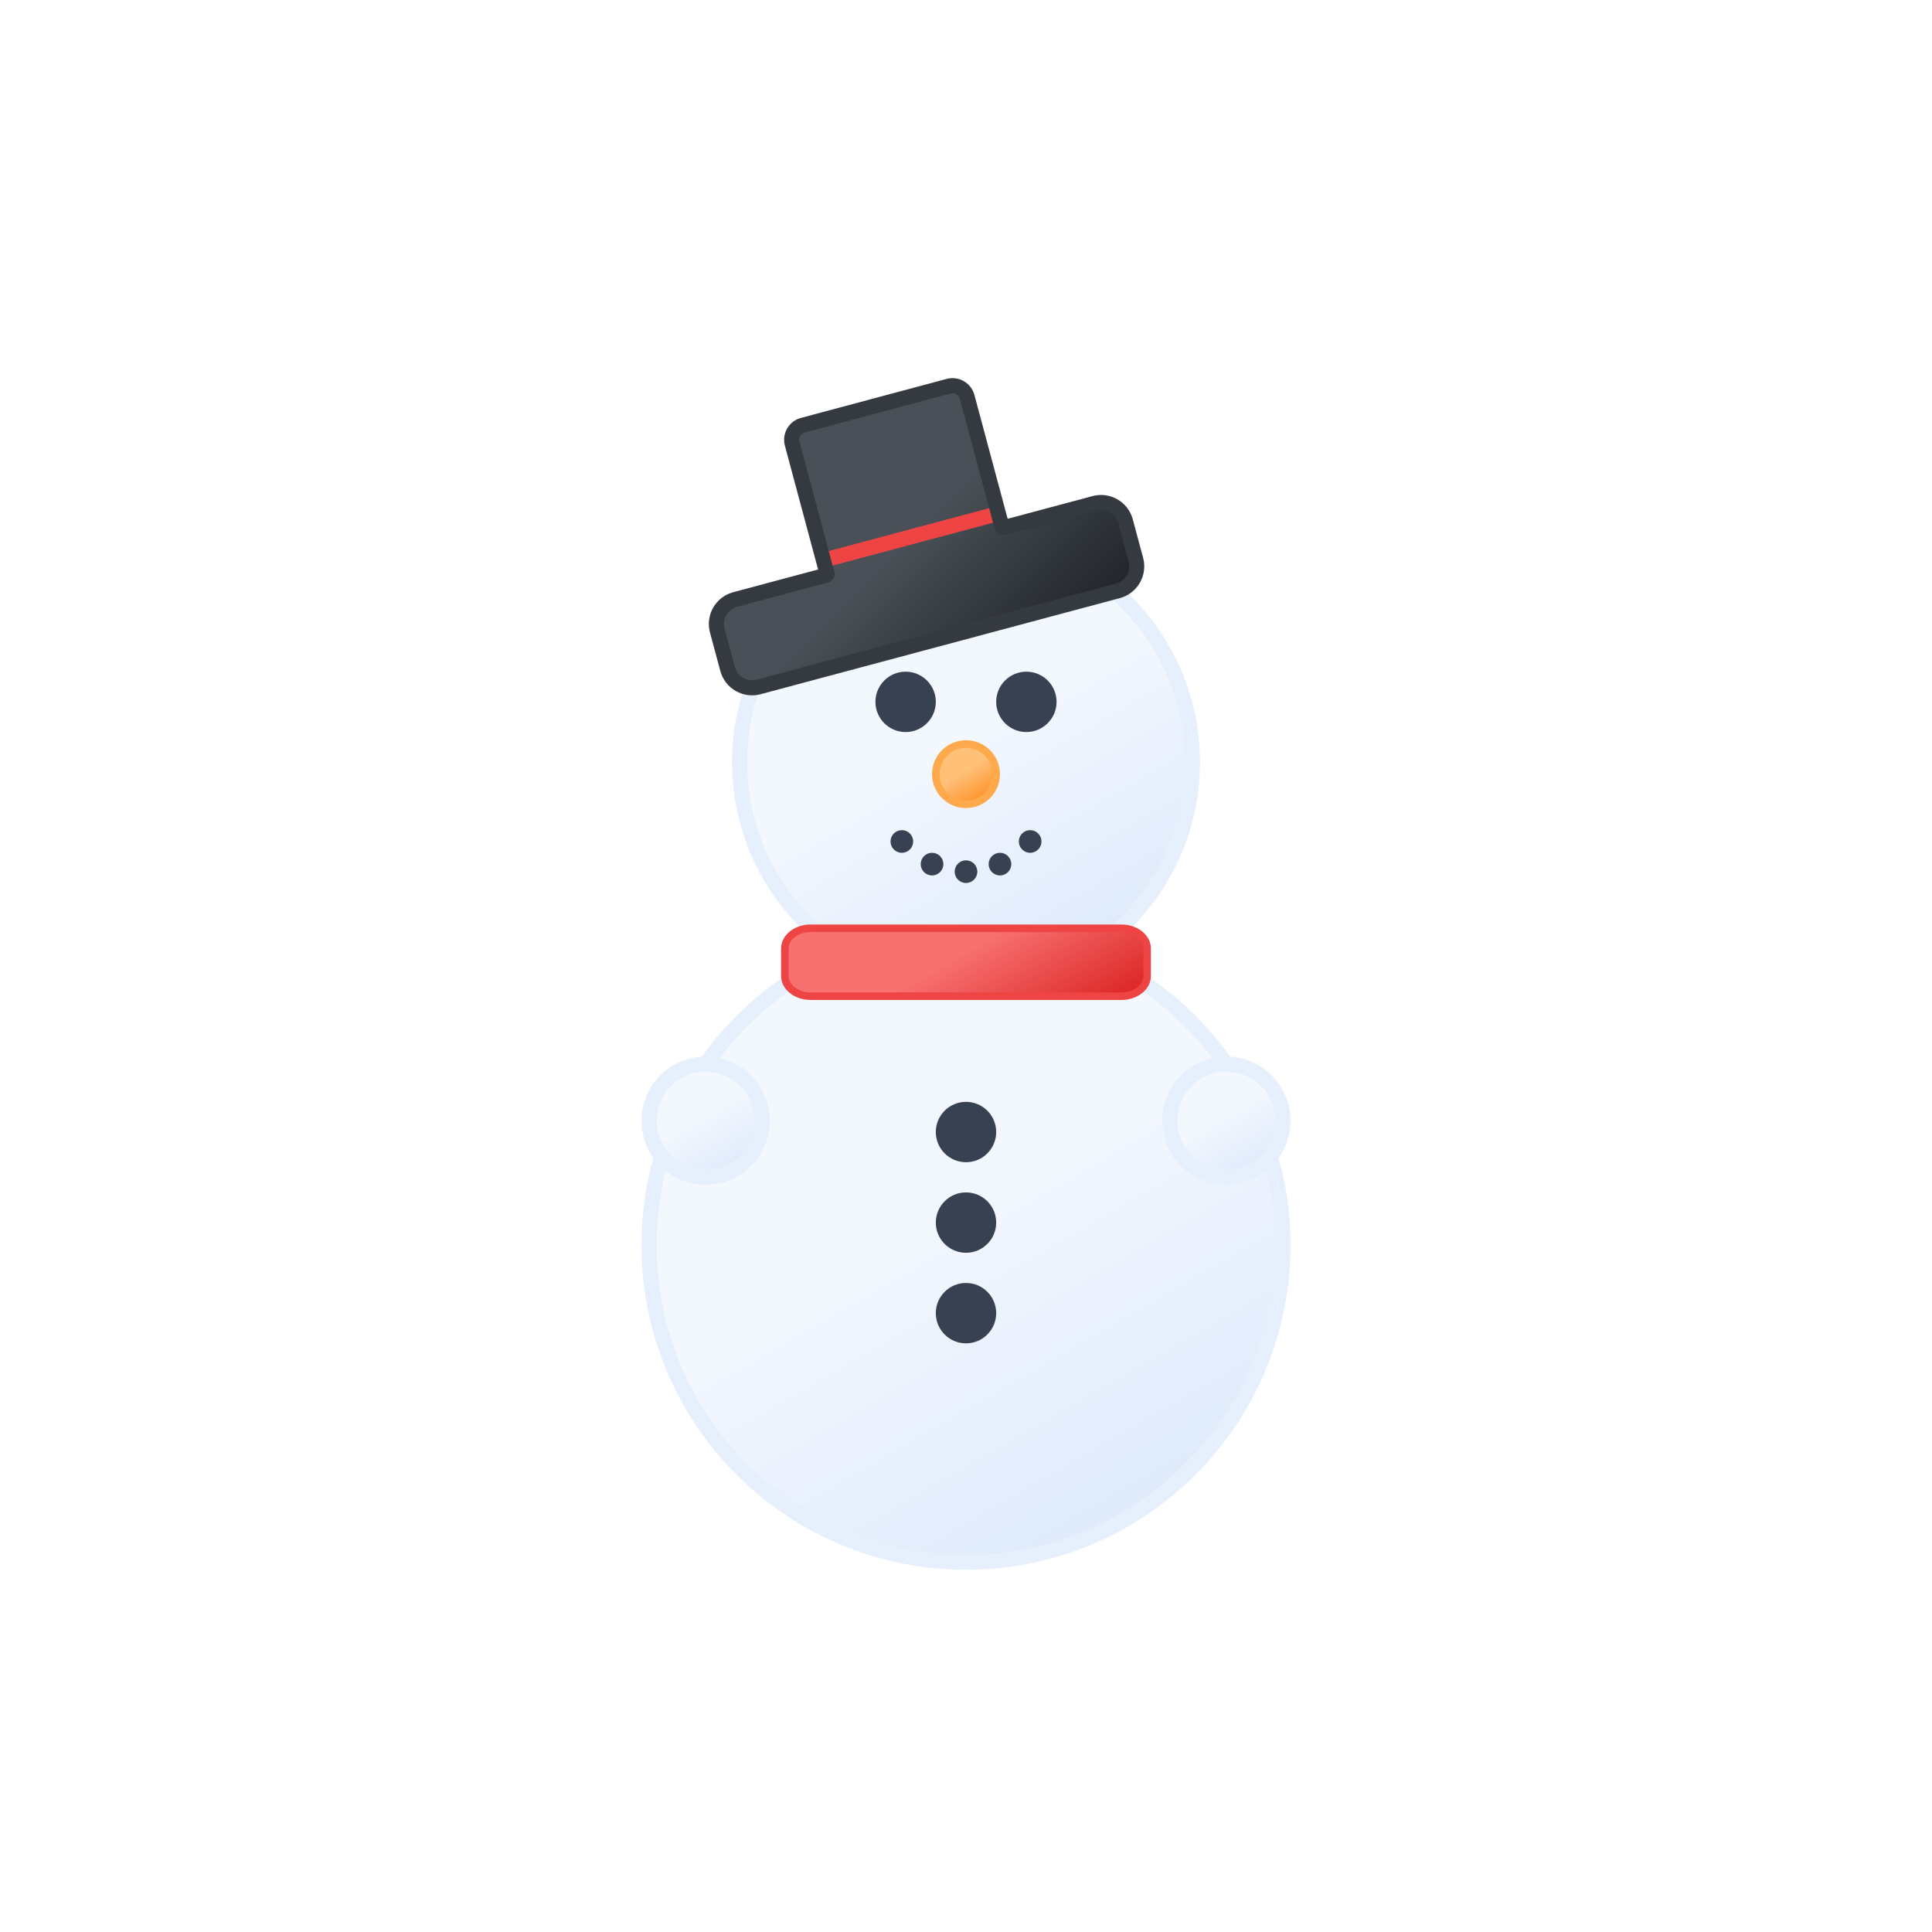
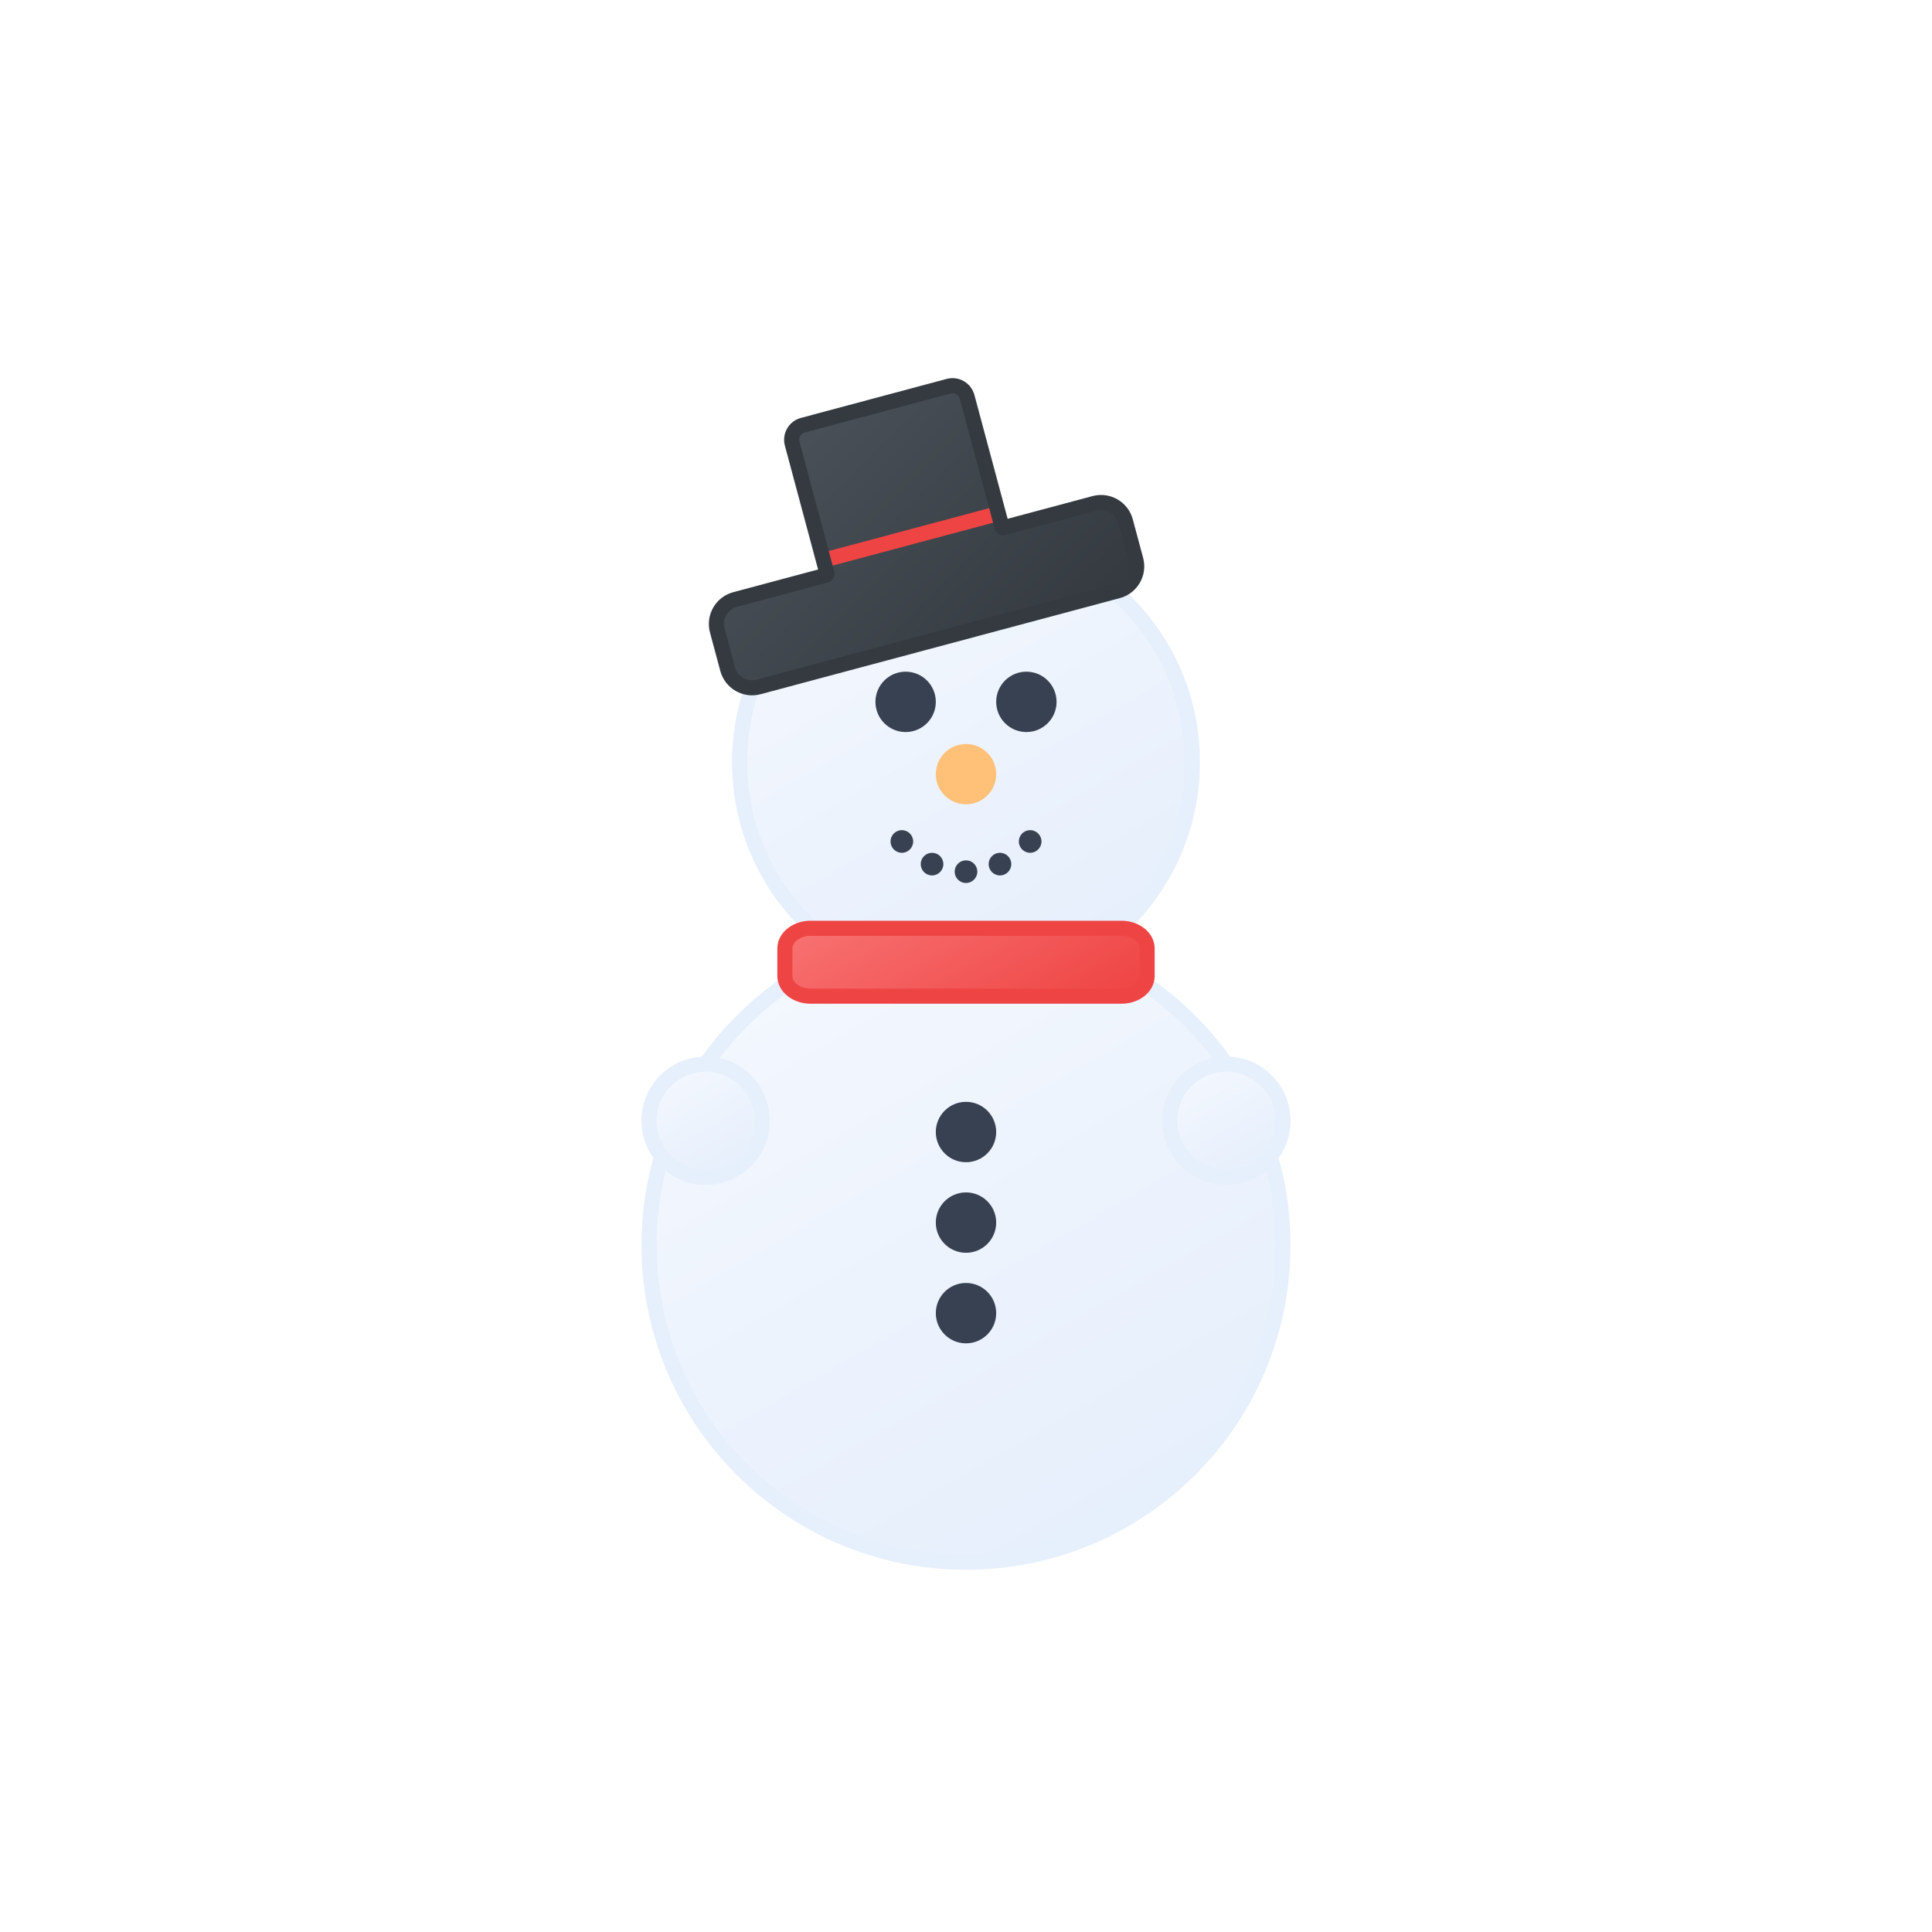
<svg xmlns="http://www.w3.org/2000/svg" xmlns:xlink="http://www.w3.org/1999/xlink" viewBox="0 0 512 512">
  <defs>
    <linearGradient id="a" x1="213.99" y1="257.24" x2="298.01" y2="402.76" gradientUnits="userSpaceOnUse">
      <stop offset="0" stop-color="#f3f7fe" />
-       <stop offset="0.45" stop-color="#f3f7fe" />
-       <stop offset="1" stop-color="#deeafb" />
+       <stop offset="1" stop-color="#e6effc" />
    </linearGradient>
    <linearGradient id="b" x1="317.5" y1="284.01" x2="332.5" y2="309.99" xlink:href="#a" />
    <linearGradient id="c" x1="179.5" y1="284.01" x2="194.5" y2="309.99" xlink:href="#a" />
    <linearGradient id="d" x1="225.99" y1="150.03" x2="286.01" y2="253.97" xlink:href="#a" />
    <linearGradient id="e" x1="241.25" y1="229.46" x2="270.75" y2="280.54" gradientUnits="userSpaceOnUse">
      <stop offset="0" stop-color="#f87171" />
-       <stop offset="0.45" stop-color="#f87171" />
-       <stop offset="1" stop-color="#dc2626" />
+       <stop offset="1" stop-color="#ef4444" />
    </linearGradient>
-     <linearGradient id="f" x1="397.91" y1="606.3" x2="443.67" y2="685.54" gradientTransform="translate(-335.01 -364.22) rotate(-15)" gradientUnits="userSpaceOnUse">
+     <linearGradient id="f" x1="523.16" y1="-343.02" x2="568.91" y2="-263.77" gradientTransform="translate(-210.29 585.17) rotate(-15)" gradientUnits="userSpaceOnUse">
      <stop offset="0" stop-color="#495057" />
-       <stop offset="0.45" stop-color="#495057" />
-       <stop offset="1" stop-color="#212529" />
-     </linearGradient>
-     <linearGradient id="g" x1="252" y1="198.24" x2="260" y2="212.09" gradientUnits="userSpaceOnUse">
-       <stop offset="0" stop-color="#ffc078" />
-       <stop offset="0.45" stop-color="#ffc078" />
-       <stop offset="1" stop-color="#ff922b" />
+       <stop offset="1" stop-color="#343a40" />
    </linearGradient>
  </defs>
  <circle cx="256" cy="330" r="84" stroke="#e6effc" stroke-miterlimit="10" stroke-width="4" fill="url(#a)" />
  <circle cx="325" cy="297" r="15" stroke="#e6effc" stroke-miterlimit="10" stroke-width="4" fill="url(#b)" />
  <circle cx="187" cy="297" r="15" stroke="#e6effc" stroke-miterlimit="10" stroke-width="4" fill="url(#c)" />
  <circle cx="256" cy="202" r="60" stroke="#e6effc" stroke-miterlimit="10" stroke-width="4" fill="url(#d)" />
  <path d="M259,231a3,3,0,1,1-3-3A3,3,0,0,1,259,231Zm-12-5a3,3,0,1,0,3,3A3,3,0,0,0,247,226Zm-8-6a3,3,0,1,0,3,3A3,3,0,0,0,239,220Zm26,6a3,3,0,1,0,3,3A3,3,0,0,0,265,226Zm8-6a3,3,0,1,0,3,3A3,3,0,0,0,273,220Z" fill="#374151" />
  <path d="M280,186a8,8,0,1,1-8-8A8,8,0,0,1,280,186Zm-40-8a8,8,0,1,0,8,8A8,8,0,0,0,240,178Z" fill="#374151" />
-   <path d="M280,264H214.85c-3.78,0-6.85-2.4-6.85-5.35v-7.3c0-3.08,3.33-5.53,7.27-5.34h81.46c3.94-.19,7.27,2.26,7.27,5.34v7.3c0,3-3.07,5.35-6.85,5.35Z" stroke="#ef4444" stroke-miterlimit="10" stroke-width="2" fill="url(#e)" />
+   <path d="M280,264H214.85c-3.78,0-6.85-2.4-6.85-5.35v-7.3c0-3.08,3.33-5.53,7.27-5.34h81.46c3.94-.19,7.27,2.26,7.27,5.34v7.3c0,3-3.07,5.35-6.85,5.35Z" stroke="#ef4444" stroke-miterlimit="10" stroke-width="4" fill="url(#e)" />
  <path d="M290.05,133.4l-24.15,6.46a.29.29,0,0,1-.35-.2L256.3,105.2a4,4,0,0,0-4.92-2.85l-38.6,10.33a4,4,0,0,0-2.84,4.93l9.24,34.45a.28.28,0,0,1-.2.35l-24.15,6.46a6.72,6.72,0,0,0-4.75,8.23l2.74,10.19a6.72,6.72,0,0,0,8.24,4.75l95.21-25.47a6.71,6.71,0,0,0,4.74-8.22l-2.74-10.2A6.71,6.71,0,0,0,290.05,133.4Z" stroke="#343a40" stroke-miterlimit="10" stroke-width="4" fill="url(#f)" />
  <line x1="222.08" y1="147.44" x2="260.72" y2="137.11" fill="none" stroke="#ef4444" stroke-linecap="square" stroke-miterlimit="10" stroke-width="4" />
-   <ellipse cx="256" cy="205.16" rx="8" ry="7.99" stroke="#ffa94d" stroke-miterlimit="10" stroke-width="2" fill="url(#g)" />
+   <ellipse cx="256" cy="205.16" rx="8" ry="7.99" fill="#ffc078" />
  <path d="M264,324a8,8,0,1,1-8-8A8,8,0,0,1,264,324Zm-8,16a8,8,0,1,0,8,8A8,8,0,0,0,256,340Zm0-48a8,8,0,1,0,8,8A8,8,0,0,0,256,292Z" fill="#374151" />
</svg>
